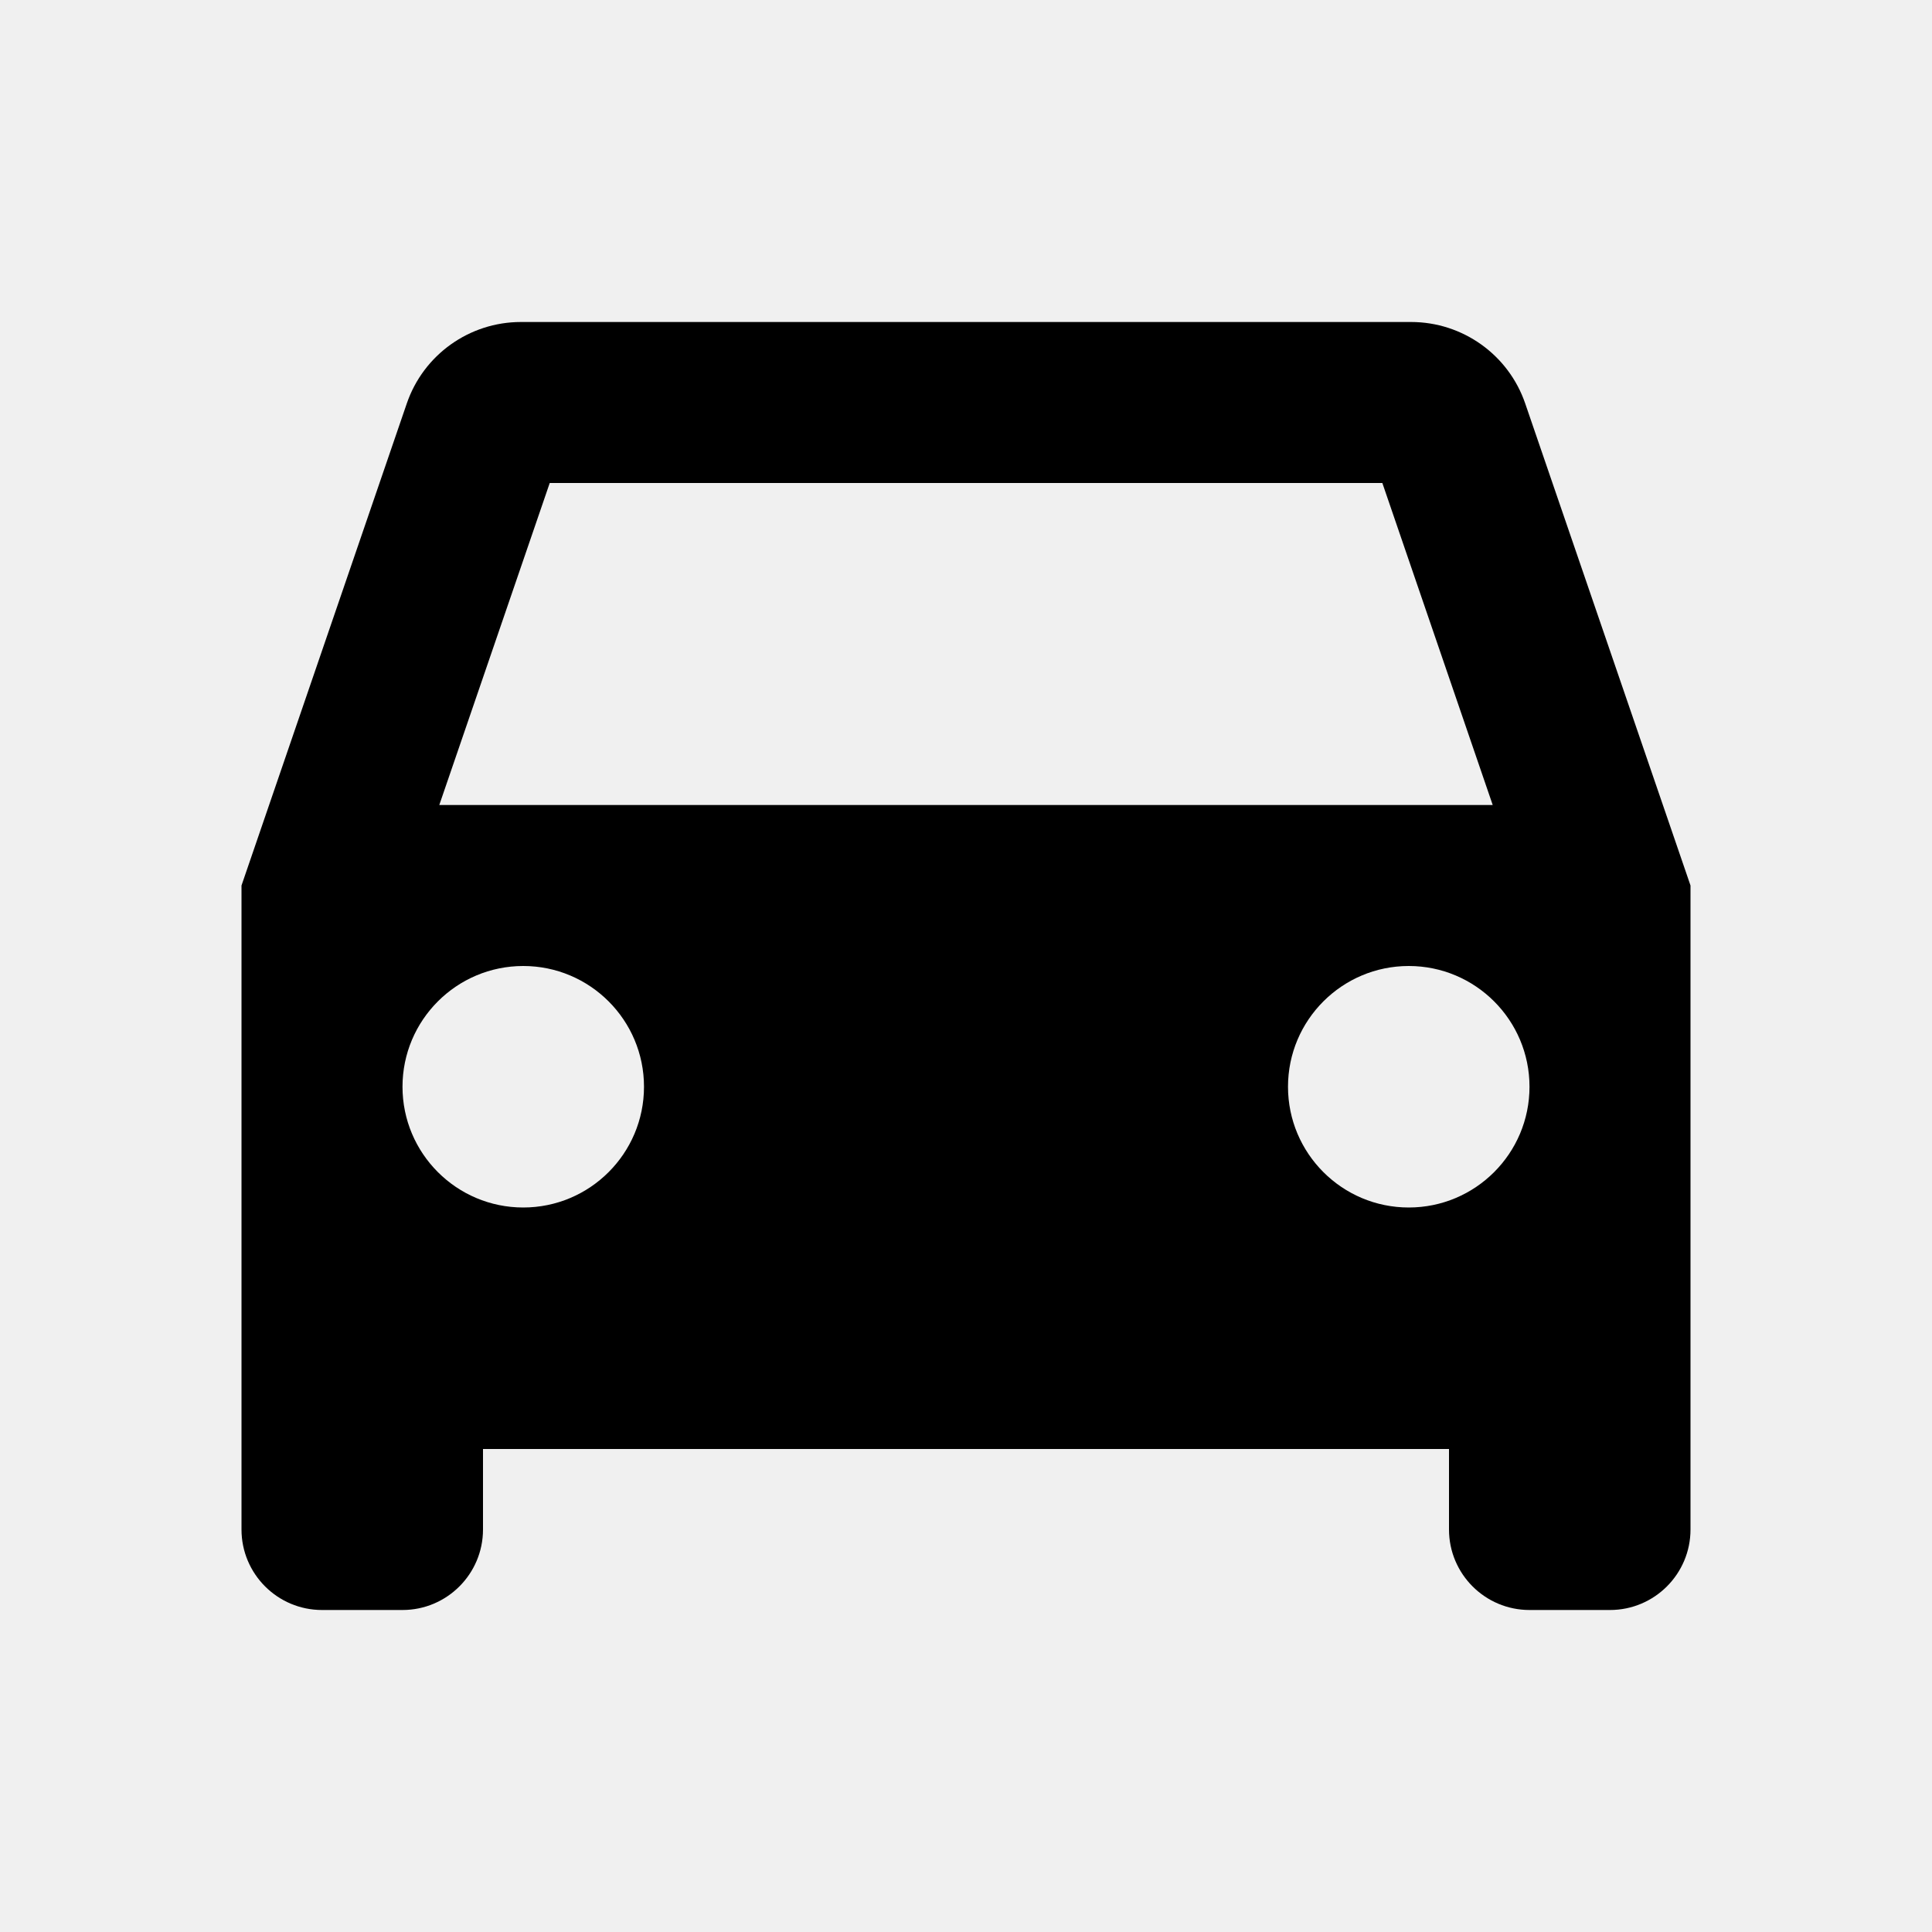
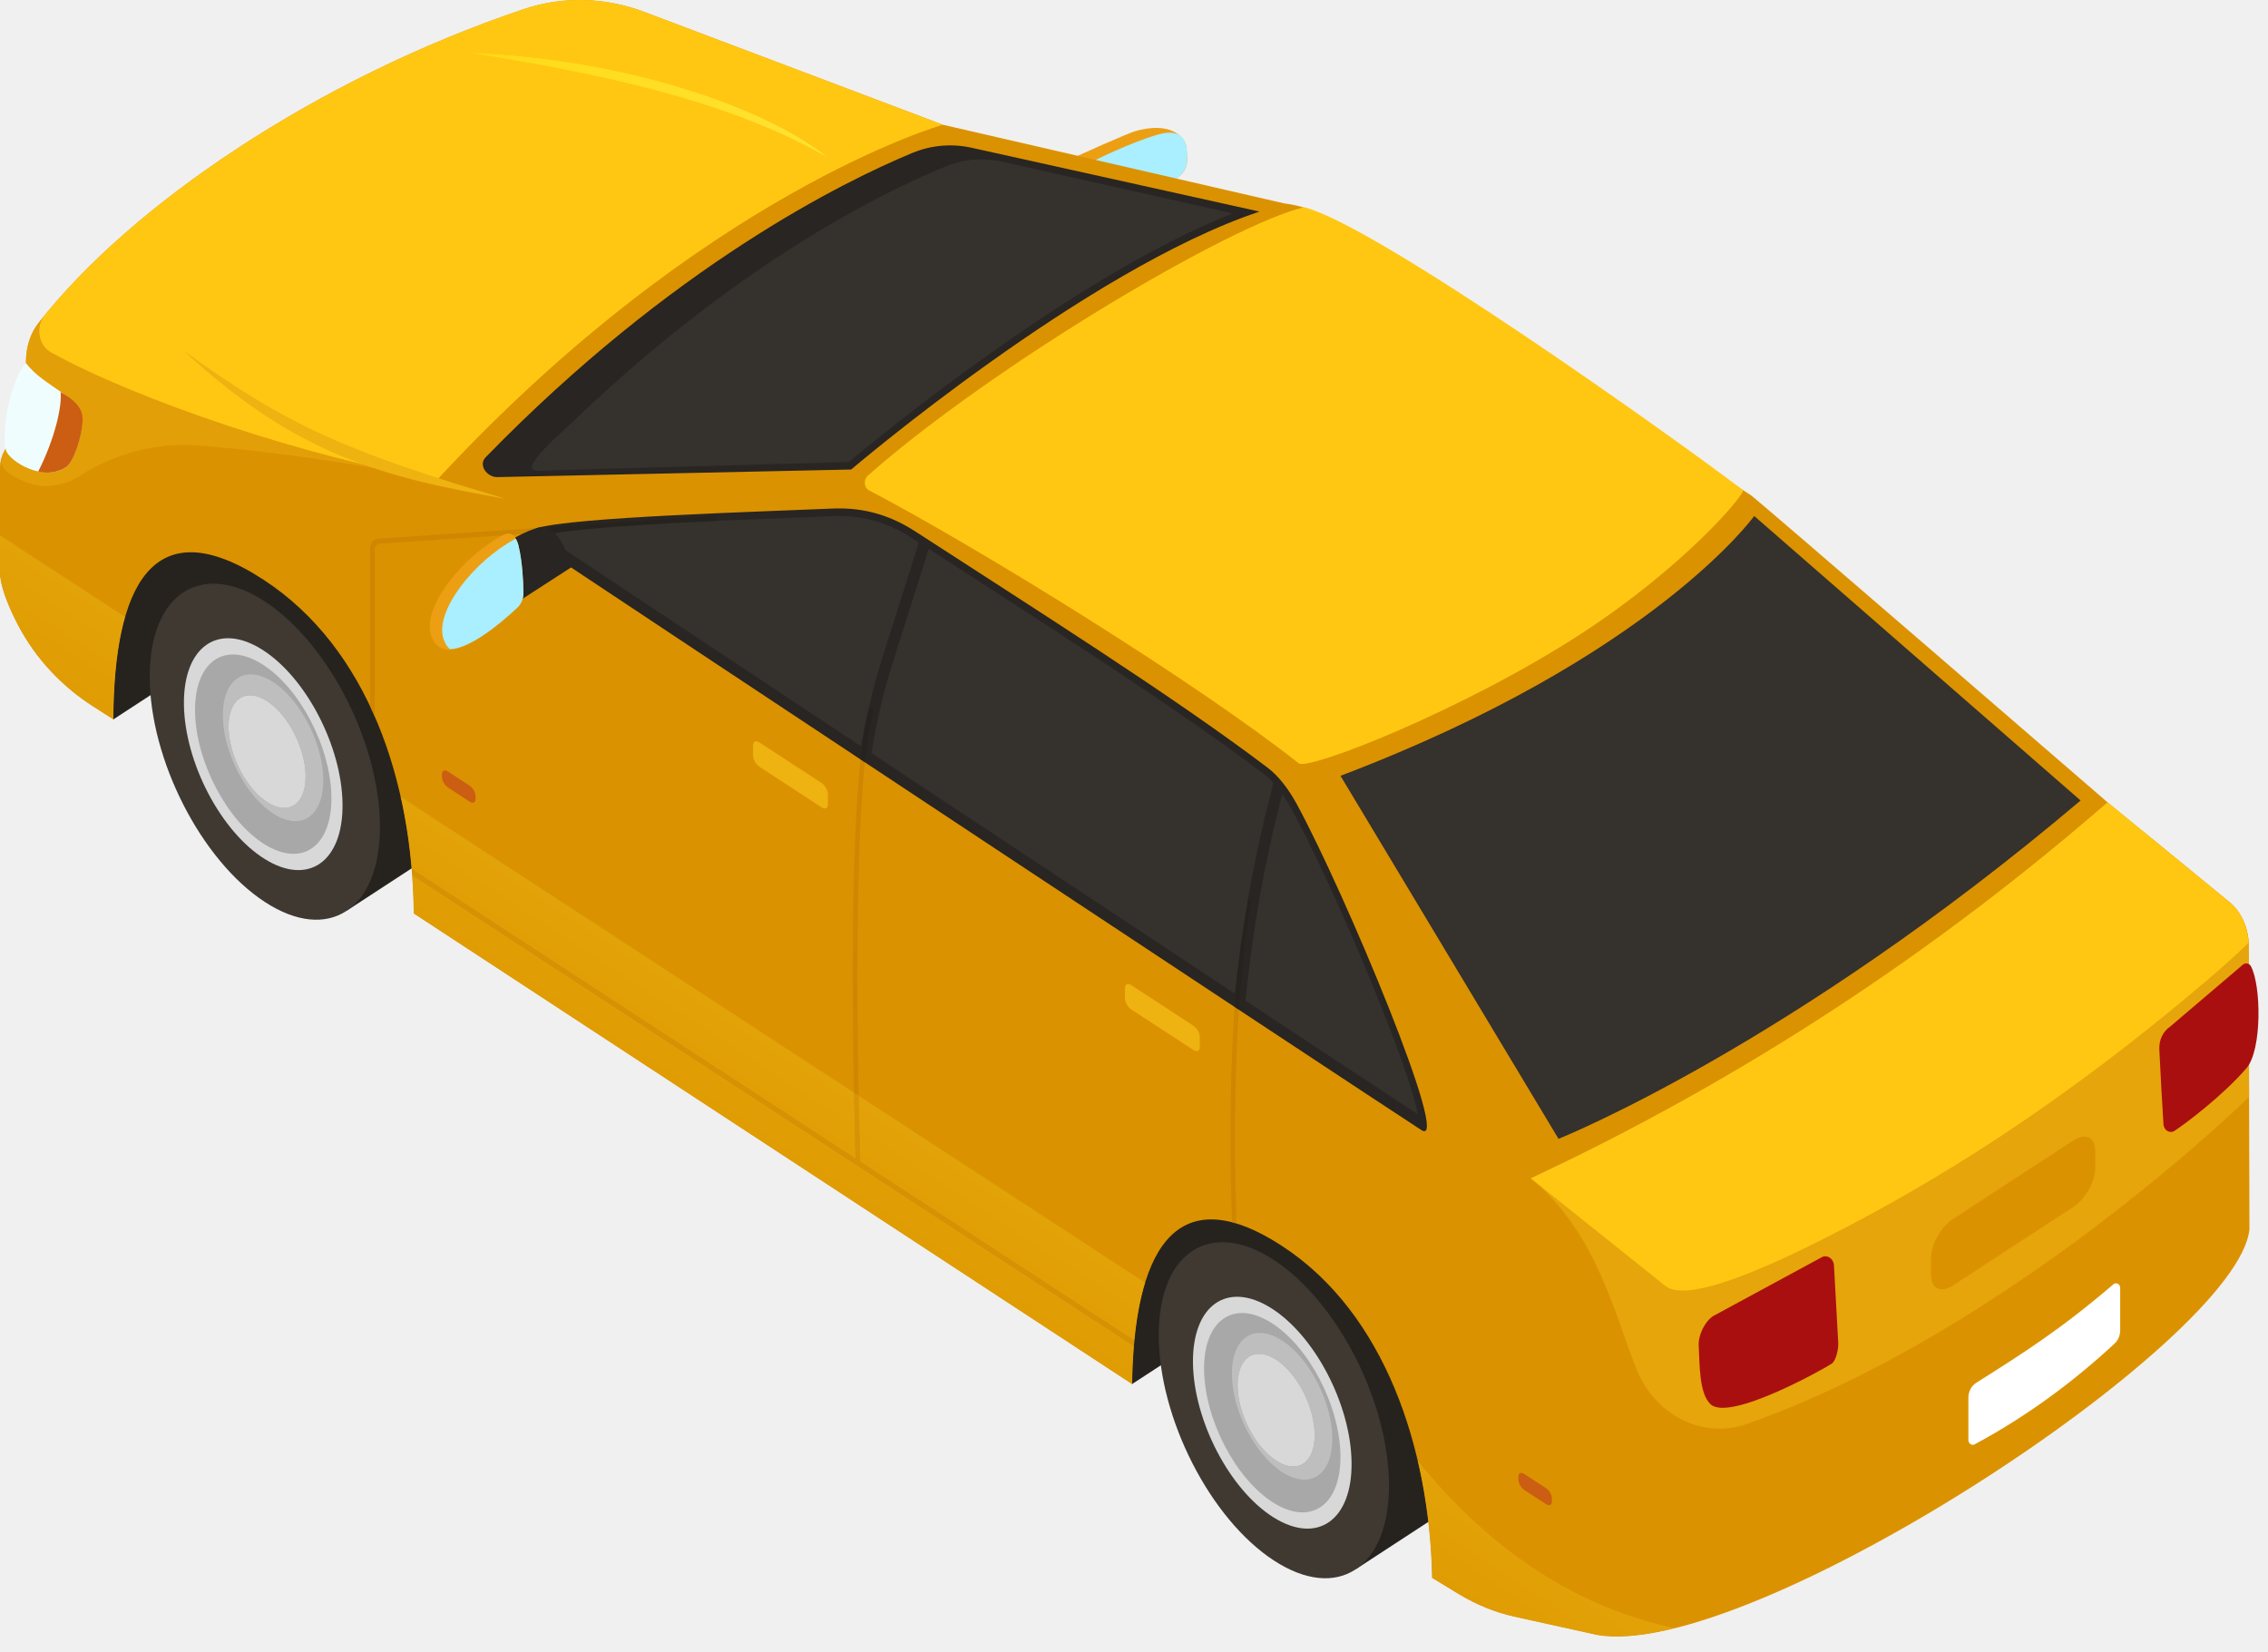
- <svg xmlns="http://www.w3.org/2000/svg" viewBox="0 0 24 24" width="24" height="24" fill="#000000">
-   <path d="M18.947,5.013C18.74,4.407,18.169,4,17.529,4H6.471C5.831,4,5.26,4.407,5.053,5.013L3,11v8c0,0.552,0.448,1,1,1h1 c0.552,0,1-0.448,1-1v-1h12v1c0,0.552,0.448,1,1,1h1c0.552,0,1-0.448,1-1v-8L18.947,5.013z M6.829,6h10.343l1.371,4H5.457L6.829,6z M6.5,15C5.672,15,5,14.328,5,13.5S5.672,12,6.5,12S8,12.672,8,13.5S7.328,15,6.5,15z M17.5,15c-0.828,0-1.5-0.672-1.5-1.5 s0.672-1.5,1.5-1.5s1.5,0.672,1.5,1.5S18.328,15,17.5,15z" fill="#000000" />
+ <svg xmlns="http://www.w3.org/2000/svg" width="103" height="75" viewBox="0 0 103 75" fill="none">
+   <path d="M53.633 7.931C53.817 7.759 53.92 7.51 53.916 7.238C53.911 6.93 53.908 7.098 53.877 6.636C53.78 6.191 53.124 5.489 51.514 5.969C51.277 6.04 48.878 7.076 48.661 7.228C47.053 8.352 50.158 9.821 50.508 9.83C51.386 9.855 52.717 8.785 53.633 7.931Z" fill="#ED9F14" />
+   <path d="M52.577 6.114C51.394 6.454 49.69 7.282 49.552 7.374L50.576 9.807C51.453 9.784 52.737 8.767 53.633 7.931C53.819 7.758 53.92 7.497 53.916 7.225C53.91 6.908 54.038 5.694 52.577 6.114Z" fill="#A9EFFF" />
+   <path d="M8.121 21.102L4.858 23.976L3.925 27.377V29.724L5.148 32.671L16.347 25.362L8.121 21.102Z" fill="#26231F" />
+   <path d="M54.378 51.291L51.115 54.165L50.183 57.567V59.913L51.406 62.861L62.605 55.552L54.378 51.291Z" fill="#26231F" />
+   <path d="M61.125 55.086C59.664 54.133 58.343 54.053 57.395 54.695L54.121 56.831L61.582 71.26L64.855 69.124C65.781 68.498 66.352 67.183 66.352 65.321C66.352 61.553 64.012 56.97 61.125 55.086Z" fill="#26231F" />
+   <path d="M63.08 67.457C63.08 71.227 60.739 72.753 57.852 70.869C54.965 68.986 52.624 64.403 52.624 60.635C52.624 56.865 54.965 55.338 57.852 57.222C60.739 59.106 63.08 63.689 63.08 67.457Z" fill="#3F3932" />
+   <path d="M57.842 68.915C55.853 67.67 54.213 64.532 54.178 61.905C54.144 59.278 55.728 58.156 57.717 59.4C59.706 60.644 61.347 63.783 61.381 66.41C61.416 69.037 59.831 70.159 57.842 68.915Z" fill="#D8D8D8" />
+   <path d="M57.834 68.247C56.124 67.177 54.713 64.479 54.683 62.221C54.653 59.962 56.016 58.997 57.725 60.068C59.436 61.138 60.846 63.835 60.876 66.094C60.906 68.353 59.544 69.317 57.834 68.247Z" fill="#A8A8A8" />
+   <path d="M57.987 66.353C57.02 65.748 56.222 64.224 56.205 62.947C56.188 61.67 56.959 61.126 57.925 61.73C58.891 62.335 59.689 63.859 59.706 65.136C59.723 66.413 58.952 66.958 57.987 66.353Z" fill="#D8D8D8" />
+   <path d="M59.704 65.288C59.66 66.455 58.914 66.933 57.987 66.353C57.02 65.748 56.222 64.224 56.205 62.947C56.188 61.67 56.959 61.126 57.925 61.73C58.437 62.05 58.902 62.63 59.228 63.293C59.373 63.587 59.491 63.898 59.572 64.21C59.654 64.522 59.702 64.836 59.706 65.136L59.704 65.288ZM59.883 62.891C59.459 62.027 58.854 61.272 58.186 60.856C56.927 60.068 55.924 60.777 55.946 62.44C55.968 64.104 57.006 66.09 58.265 66.877C59.473 67.632 60.445 67.01 60.503 65.491L60.505 65.292C60.495 64.51 60.26 63.658 59.883 62.891Z" fill="#BEBEBE" />
+   <path d="M15.3 25.179C13.839 24.226 12.518 24.146 11.57 24.787L8.297 26.924L15.757 41.353L19.03 39.217C19.957 38.59 20.527 37.275 20.527 35.414C20.527 31.646 18.187 27.063 15.3 25.179Z" fill="#26231F" />
+   <path d="M17.255 37.55C17.255 41.319 14.914 42.846 12.027 40.962C9.14 39.078 6.8 34.495 6.8 30.727C6.8 26.958 9.14 25.431 12.027 27.315C14.914 29.199 17.255 33.782 17.255 37.55Z" fill="#3F3932" />
+   <path d="M12.017 39.008C10.028 37.763 8.388 34.625 8.353 31.998C8.319 29.37 9.903 28.249 11.892 29.493C13.881 30.737 15.522 33.876 15.556 36.503C15.59 39.13 14.006 40.252 12.017 39.008Z" fill="#D8D8D8" />
+   <path d="M12.009 38.34C10.299 37.27 8.888 34.572 8.858 32.314C8.828 30.055 10.191 29.09 11.9 30.16C13.611 31.23 15.021 33.928 15.051 36.187C15.081 38.446 13.719 39.41 12.009 38.34Z" fill="#A8A8A8" />
+   <path d="M12.161 36.446C11.195 35.841 10.398 34.316 10.38 33.04C10.363 31.763 11.134 31.219 12.101 31.823C13.066 32.428 13.864 33.952 13.881 35.229C13.898 36.505 13.127 37.05 12.161 36.446Z" fill="#D8D8D8" />
+   <path d="M13.879 35.381C13.835 36.548 13.089 37.026 12.162 36.446C11.195 35.841 10.398 34.316 10.38 33.04C10.363 31.763 11.134 31.219 12.101 31.823C12.612 32.143 13.077 32.723 13.403 33.386C13.548 33.68 13.666 33.991 13.747 34.303C13.829 34.615 13.877 34.929 13.881 35.229L13.879 35.381ZM14.059 32.984C13.633 32.12 13.029 31.365 12.361 30.948C11.102 30.161 10.099 30.87 10.121 32.533C10.143 34.195 11.182 36.182 12.441 36.97C13.649 37.725 14.62 37.103 14.678 35.583L14.681 35.385C14.67 34.603 14.435 33.75 14.059 32.984Z" fill="#BEBEBE" />
+   <path d="M102.123 42.93C102.121 42.194 101.828 41.497 101.324 41.032L95.713 36.437C95.713 36.437 79.824 22.694 79.515 22.491L60.3 9.95C59.698 9.558 59.028 9.316 58.337 9.241L42.82 5.665L29.268 0.545C27.495 -0.125 25.578 -0.188 23.786 0.415C14.404 3.573 5.933 9.31 1.75 14.668C1.317 15.224 1.126 15.969 1.194 16.706C1.249 17.318 1.34 17.927 1.229 18.42C0.927 19.747 0 20.316 0 21.204C0 23.011 0 23.883 0 26.006C0 26.548 0.311 27.408 0.787 28.33C1.605 29.914 2.825 31.185 4.237 32.087L5.148 32.671C5.176 26.715 6.885 23.011 11.97 26.329C16.729 29.435 18.738 35.518 18.789 41.483L51.414 62.857C51.497 57.083 53.231 53.327 58.227 56.588C62.904 59.64 64.92 65.796 65.039 71.659L66.274 72.411C67.056 72.885 67.895 73.224 68.764 73.418L72.504 74.244C79.365 75.51 101.68 60.906 102.157 55.822L102.123 42.93Z" fill="#DB9200" />
+   <path d="M0.088 20.73C0.089 20.727 0.089 20.726 0.09 20.724C0.318 20.105 0.918 19.553 1.188 18.581C0.918 19.557 0.315 20.109 0.088 20.73Z" fill="#F8E0A0" />
+   <path d="M2.105 22.073C1.817 22.073 1.529 22.024 1.25 21.922C0.38 21.602 -0.075 21.193 0.088 20.73C0.315 20.109 0.918 19.557 1.188 18.581C1.188 18.579 1.188 18.579 1.188 18.579C1.189 18.576 1.19 18.572 1.191 18.568C1.191 18.567 1.191 18.567 1.191 18.567C1.195 18.555 1.198 18.544 1.201 18.533C1.201 18.532 1.201 18.531 1.201 18.531C1.202 18.527 1.203 18.525 1.204 18.521C1.204 18.52 1.204 18.519 1.205 18.516C1.205 18.514 1.206 18.51 1.207 18.508C1.207 18.507 1.209 18.506 1.209 18.503C1.21 18.501 1.21 18.497 1.211 18.495C1.211 18.493 1.211 18.492 1.212 18.492C1.213 18.486 1.214 18.48 1.216 18.475C1.216 18.473 1.217 18.47 1.217 18.468C1.218 18.466 1.218 18.463 1.219 18.462C1.219 18.459 1.22 18.457 1.22 18.455C1.221 18.452 1.221 18.45 1.222 18.447C1.222 18.445 1.224 18.441 1.225 18.439C1.225 18.438 1.225 18.435 1.226 18.434C1.227 18.429 1.228 18.424 1.229 18.42C1.267 18.25 1.281 18.067 1.281 17.875C1.281 17.508 1.23 17.108 1.194 16.706C1.128 15.998 1.302 15.283 1.7 14.735C1.716 14.713 1.732 14.691 1.749 14.67C1.839 14.556 1.93 14.441 2.023 14.326C1.605 14.858 1.751 15.692 2.32 16.007C5.898 17.977 12.475 20.282 18.123 21.453C16.014 21.075 12.314 20.471 8.912 20.23C8.716 20.215 8.52 20.209 8.324 20.209C6.677 20.209 5.055 20.698 3.613 21.617C3.149 21.912 2.627 22.073 2.105 22.073Z" fill="#E39F07" />
+   <path d="M78.091 64.883C76.491 64.883 74.966 63.844 74.296 62.124C73.27 59.487 72.447 55.935 69.522 53.516C74.667 50.864 85.349 47.492 89.896 43.72C92.332 41.7 94.916 39.838 97.347 37.774L101.324 41.032C101.34 41.047 101.356 41.061 101.371 41.076C101.846 41.541 102.121 42.217 102.123 42.93L102.14 49.818C102.14 49.818 91.296 60.463 79.329 64.67C78.92 64.814 78.503 64.883 78.091 64.883Z" fill="#E6A50A" />
+   <path d="M19.857 21.782C31.934 8.744 42.82 5.665 42.82 5.665L29.268 0.546C27.494 -0.125 25.578 -0.188 23.786 0.415C14.612 3.503 6.308 9.057 2.034 14.313C1.602 14.844 1.746 15.69 2.32 16.007C6.272 18.182 13.881 20.767 19.857 21.782Z" fill="#FFC712" />
+   <mask id="mask0_1_1780" style="mask-type:luminance" maskUnits="userSpaceOnUse" x="64" y="69" width="2" height="3">
+     <path d="M65.038 71.615C65.02 70.785 64.963 69.948 64.865 69.117C64.867 69.117 64.867 69.117 64.868 69.116C64.964 69.948 65.02 70.785 65.038 71.615Z" fill="white" />
+   </mask>
+   <g mask="url(#mask0_1_1780)">
+     <path d="M65.038 71.615C65.02 70.785 64.963 69.948 64.865 69.117C64.867 69.117 64.867 69.117 64.868 69.116C64.964 69.948 65.02 70.785 65.038 71.615Z" fill="url(#paint0_linear_1_1780)" />
+   </g>
+   <mask id="mask1_1_1780" style="mask-type:luminance" maskUnits="userSpaceOnUse" x="64" y="66" width="1" height="4">
+     <path d="M64.865 69.117C64.756 68.174 64.595 67.238 64.378 66.32C64.38 66.322 64.382 66.323 64.383 66.326C64.598 67.242 64.758 68.177 64.868 69.116C64.867 69.117 64.867 69.117 64.865 69.117Z" fill="white" />
+   </mask>
+   <g mask="url(#mask1_1_1780)">
+     <path d="M64.865 69.117C64.756 68.174 64.595 67.238 64.378 66.32C64.38 66.322 64.382 66.323 64.383 66.326C64.598 67.242 64.758 68.177 64.868 69.116C64.867 69.117 64.867 69.117 64.865 69.117Z" fill="url(#paint1_linear_1_1780)" />
+   </g>
+   <mask id="mask2_1_1780" style="mask-type:luminance" maskUnits="userSpaceOnUse" x="64" y="66" width="13" height="9">
+     <path d="M73.411 74.321C73.09 74.321 72.791 74.296 72.517 74.246C72.513 74.246 72.509 74.246 72.504 74.244L68.765 73.418C67.781 73.177 67.214 72.904 66.274 72.411L65.039 71.659C65.039 71.645 65.038 71.632 65.038 71.618C65.038 71.618 65.038 71.616 65.038 71.615C65.02 70.785 64.964 69.948 64.868 69.116C64.758 68.177 64.598 67.242 64.383 66.326C67.796 70.542 71.711 72.997 76.056 73.941C75.071 74.185 74.177 74.321 73.411 74.321Z" fill="white" />
+   </mask>
+   <g mask="url(#mask2_1_1780)">
+     <path d="M73.411 74.321C73.09 74.321 72.791 74.296 72.517 74.246C72.513 74.246 72.509 74.246 72.504 74.244L68.765 73.418C67.781 73.177 67.214 72.904 66.274 72.411L65.039 71.659C65.039 71.645 65.038 71.632 65.038 71.618C65.038 71.618 65.038 71.616 65.038 71.615C65.02 70.785 64.964 69.948 64.868 69.116C64.758 68.177 64.598 67.242 64.383 66.326C67.796 70.542 71.711 72.997 76.056 73.941C75.071 74.185 74.177 74.321 73.411 74.321Z" fill="url(#paint2_linear_1_1780)" />
+   </g>
+   <mask id="mask3_1_1780" style="mask-type:luminance" maskUnits="userSpaceOnUse" x="18" y="39" width="34" height="24">
+     <path d="M51.413 62.857V62.856L51.414 62.857C51.413 62.857 51.413 62.857 51.413 62.857ZM18.789 41.483C18.789 41.469 18.789 41.457 18.789 41.444C18.789 41.457 18.789 41.471 18.789 41.483ZM18.788 41.394C18.782 40.844 18.758 40.292 18.716 39.741H18.717C18.758 40.292 18.782 40.844 18.788 41.394Z" fill="white" />
+   </mask>
+   <g mask="url(#mask3_1_1780)">
+     <path d="M51.413 62.857V62.856L51.414 62.857C51.413 62.857 51.413 62.857 51.413 62.857ZM18.789 41.483C18.789 41.469 18.789 41.457 18.789 41.444C18.789 41.457 18.789 41.471 18.789 41.483ZM18.788 41.394C18.782 40.844 18.758 40.292 18.716 39.741H18.717C18.758 40.292 18.782 40.844 18.788 41.394Z" fill="url(#paint3_linear_1_1780)" />
+   </g>
+   <mask id="mask4_1_1780" style="mask-type:luminance" maskUnits="userSpaceOnUse" x="51" y="61" width="1" height="2">
+     <path d="M51.413 62.857L51.401 62.849L51.413 62.856M51.434 62.11C51.448 61.776 51.468 61.45 51.494 61.134H51.495C51.468 61.45 51.448 61.776 51.434 62.11Z" fill="white" />
+   </mask>
+   <g mask="url(#mask4_1_1780)">
+     <path d="M51.413 62.857L51.401 62.849L51.413 62.856M51.434 62.11C51.448 61.776 51.468 61.45 51.494 61.134H51.495C51.468 61.45 51.448 61.776 51.434 62.11Z" fill="url(#paint4_linear_1_1780)" />
+   </g>
+   <mask id="mask5_1_1780" style="mask-type:luminance" maskUnits="userSpaceOnUse" x="18" y="39" width="34" height="24">
+     <path d="M51.414 62.857L51.413 62.856L51.401 62.849L18.789 41.483C18.789 41.471 18.789 41.457 18.789 41.444C18.789 41.44 18.789 41.437 18.789 41.433C18.788 41.423 18.788 41.412 18.788 41.403C18.788 41.4 18.788 41.398 18.788 41.394C18.782 40.844 18.758 40.292 18.717 39.741L51.494 61.134C51.468 61.45 51.448 61.776 51.434 62.11C51.423 62.354 51.417 62.603 51.413 62.857" fill="white" />
+   </mask>
+   <g mask="url(#mask5_1_1780)">
+     <path d="M51.414 62.857L51.413 62.856L51.401 62.849L18.789 41.483C18.789 41.471 18.789 41.457 18.789 41.444C18.789 41.44 18.789 41.437 18.789 41.433C18.788 41.423 18.788 41.412 18.788 41.403C18.788 41.4 18.788 41.398 18.788 41.394C18.782 40.844 18.758 40.292 18.717 39.741L51.494 61.134C51.468 61.45 51.448 61.776 51.434 62.11C51.423 62.354 51.417 62.603 51.413 62.857" fill="url(#paint5_linear_1_1780)" />
+   </g>
+   <mask id="mask6_1_1780" style="mask-type:luminance" maskUnits="userSpaceOnUse" x="51" y="58" width="2" height="3">
+     <path d="M51.518 60.883H51.517C51.612 59.9 51.771 59.009 52.007 58.246L52.009 58.247C51.773 59.011 51.613 59.9 51.518 60.883Z" fill="white" />
+   </mask>
+   <g mask="url(#mask6_1_1780)">
+     <path d="M51.518 60.883H51.517C51.612 59.9 51.771 59.009 52.007 58.246L52.009 58.247C51.773 59.011 51.613 59.9 51.518 60.883Z" fill="url(#paint6_linear_1_1780)" />
+   </g>
+   <mask id="mask7_1_1780" style="mask-type:luminance" maskUnits="userSpaceOnUse" x="38" y="49" width="15" height="12">
+     <path d="M51.517 60.883L39.066 52.756C39.057 52.483 39.024 51.356 38.993 49.752L52.007 58.246C51.771 59.009 51.612 59.9 51.517 60.883Z" fill="white" />
+   </mask>
+   <g mask="url(#mask7_1_1780)">
+     <path d="M51.517 60.883L39.066 52.756C39.057 52.483 39.024 51.356 38.993 49.752L52.007 58.246C51.771 59.009 51.612 59.9 51.517 60.883Z" fill="url(#paint7_linear_1_1780)" />
+   </g>
+   <mask id="mask8_1_1780" style="mask-type:luminance" maskUnits="userSpaceOnUse" x="18" y="39" width="1" height="1">
+     <path d="M18.696 39.461H18.694C18.694 39.453 18.693 39.445 18.692 39.438H18.694C18.694 39.445 18.695 39.453 18.696 39.461Z" fill="white" />
+   </mask>
+   <g mask="url(#mask8_1_1780)">
+     <path d="M18.696 39.461H18.694C18.694 39.453 18.693 39.445 18.692 39.438H18.694C18.694 39.445 18.695 39.453 18.696 39.461Z" fill="url(#paint8_linear_1_1780)" />
+   </g>
+   <mask id="mask9_1_1780" style="mask-type:luminance" maskUnits="userSpaceOnUse" x="18" y="36" width="1" height="4">
+     <path d="M18.692 39.438C18.596 38.336 18.43 37.242 18.191 36.175L18.196 36.179C18.435 37.244 18.599 38.336 18.694 39.438H18.692Z" fill="white" />
+   </mask>
+   <g mask="url(#mask9_1_1780)">
+     <path d="M18.692 39.438C18.596 38.336 18.43 37.242 18.191 36.175L18.196 36.179C18.435 37.244 18.599 38.336 18.694 39.438H18.692Z" fill="url(#paint9_linear_1_1780)" />
+   </g>
+   <mask id="mask10_1_1780" style="mask-type:luminance" maskUnits="userSpaceOnUse" x="18" y="36" width="21" height="17">
+     <path d="M38.858 52.62L18.696 39.461C18.695 39.453 18.694 39.445 18.694 39.438C18.599 38.336 18.435 37.244 18.196 36.179L38.784 49.615C38.813 51.082 38.844 52.175 38.858 52.62Z" fill="white" />
+   </mask>
+   <g mask="url(#mask10_1_1780)">
+     <path d="M38.858 52.62L18.696 39.461C18.695 39.453 18.694 39.445 18.694 39.438C18.599 38.336 18.435 37.244 18.196 36.179L38.784 49.615C38.813 51.082 38.844 52.175 38.858 52.62Z" fill="url(#paint10_linear_1_1780)" />
+   </g>
+   <mask id="mask11_1_1780" style="mask-type:luminance" maskUnits="userSpaceOnUse" x="5" y="28" width="1" height="5">
+     <path d="M5.151 32.374C5.175 30.692 5.34 29.2 5.683 28.012L5.686 28.014C5.343 29.204 5.176 30.691 5.151 32.374Z" fill="white" />
+   </mask>
+   <g mask="url(#mask11_1_1780)">
+     <path d="M5.151 32.374C5.175 30.692 5.34 29.2 5.683 28.012L5.686 28.014C5.343 29.204 5.176 30.691 5.151 32.374Z" fill="url(#paint11_linear_1_1780)" />
+   </g>
+   <mask id="mask12_1_1780" style="mask-type:luminance" maskUnits="userSpaceOnUse" x="0" y="24" width="6" height="9">
+     <path d="M5.148 32.671L4.237 32.087C3.023 31.312 1.951 30.264 1.155 28.98C1.025 28.769 0.902 28.553 0.787 28.33C0.7 28.161 0.618 27.994 0.543 27.83C0.208 27.103 0 26.447 0 26.006C0 25.334 0 24.794 0 24.303L5.683 28.012C5.34 29.2 5.175 30.692 5.151 32.374C5.151 32.376 5.151 32.378 5.151 32.38C5.151 32.391 5.151 32.402 5.151 32.414C5.15 32.42 5.15 32.425 5.15 32.431C5.15 32.436 5.15 32.44 5.15 32.444C5.15 32.484 5.149 32.526 5.149 32.567V32.568C5.149 32.582 5.149 32.596 5.149 32.609C5.149 32.613 5.149 32.616 5.149 32.62C5.149 32.626 5.149 32.632 5.149 32.638C5.149 32.649 5.148 32.66 5.148 32.671Z" fill="white" />
+   </mask>
+   <g mask="url(#mask12_1_1780)">
+     <path d="M5.148 32.671L4.237 32.087C3.023 31.312 1.951 30.264 1.155 28.98C1.025 28.769 0.902 28.553 0.787 28.33C0.7 28.161 0.618 27.994 0.543 27.83C0.208 27.103 0 26.447 0 26.006C0 25.334 0 24.794 0 24.303L5.683 28.012C5.34 29.2 5.175 30.692 5.151 32.374C5.151 32.376 5.151 32.378 5.151 32.38C5.151 32.391 5.151 32.402 5.151 32.414C5.15 32.42 5.15 32.425 5.15 32.431C5.15 32.436 5.15 32.44 5.15 32.444C5.15 32.484 5.149 32.526 5.149 32.567V32.568C5.149 32.582 5.149 32.596 5.149 32.609C5.149 32.613 5.149 32.616 5.149 32.62C5.149 32.626 5.149 32.632 5.149 32.638C5.149 32.649 5.148 32.66 5.148 32.671Z" fill="url(#paint12_linear_1_1780)" />
+   </g>
+   <path d="M59.23 9.411C55.955 10.164 45.133 16.558 39.425 21.588C39.207 21.779 39.227 22.143 39.477 22.274C44.394 24.848 54.413 31.042 58.979 34.665C59.416 35.012 66.474 32.246 71.799 28.786C76.509 25.726 79.322 22.384 79.15 22.253C76.076 19.916 62.523 10.242 59.23 9.411Z" fill="#FFC712" />
+   <path d="M101.324 41.032L95.713 36.437C87.993 43.144 79.331 48.905 69.522 53.516L75.657 58.42C76.545 59.055 79.286 58.034 82.72 56.311C88.297 53.51 93.318 50.167 98.275 46.144C101.258 43.724 102.112 42.817 102.112 42.817C102.082 42.124 101.802 41.473 101.324 41.032Z" fill="#FFC712" />
+   <path d="M22.579 21.668L38.656 21.323C38.656 21.323 49.306 12.239 57.201 9.609L44.136 6.712C43.234 6.512 42.301 6.587 41.438 6.944C38.363 8.217 30.552 12.035 22.056 20.767C21.709 21.124 22.112 21.668 22.579 21.668Z" fill="#282523" />
+   <path d="M24.341 21.371C24.067 21.331 24.112 21.141 24.316 20.868C24.789 20.23 25.397 19.745 25.954 19.209C28.24 17.01 30.651 14.975 33.18 13.146C35.072 11.78 37.03 10.527 39.054 9.429C40.327 8.737 41.627 8.101 42.954 7.554C43.467 7.343 44.006 7.235 44.559 7.235C44.869 7.235 45.181 7.27 45.488 7.336L55.984 9.691C48.642 12.586 39.501 20.183 38.552 20.98L38.214 20.99C37.057 21.023 35.899 21.055 34.741 21.088C33.023 21.135 31.306 21.183 29.588 21.232C28.178 21.272 26.769 21.311 25.36 21.35C25.045 21.359 24.721 21.395 24.406 21.377L24.341 21.371Z" fill="#35312D" />
+   <path d="M37.78 23.097C38.907 23.047 40.186 23.238 41.569 24.135C46.939 27.62 53.312 31.635 57.579 34.873C58.039 35.223 58.498 35.794 58.893 36.519C61.094 40.563 65.964 52.244 64.549 51.321C60.093 48.413 29.135 27.912 24.678 24.937C23.991 24.48 24.191 24.042 24.399 23.98C26.069 23.484 34.456 23.243 37.78 23.097Z" fill="#282523" />
+   <path d="M60.877 35.233L70.779 51.72C70.779 51.72 81.278 47.535 94.489 36.354L79.667 23.434C79.667 23.434 75.073 29.844 60.877 35.233Z" fill="#35312D" />
+   <path d="M51.499 61.137L51.495 61.134C51.502 61.05 51.509 60.966 51.517 60.883L51.518 60.884L51.499 61.137Z" fill="#24201A" />
+   <path d="M38.993 49.752L38.784 49.615C38.705 45.51 38.652 38.472 39.083 34.491C39.147 34.534 39.21 34.577 39.276 34.619C38.86 38.622 38.917 45.703 38.993 49.752Z" fill="#CF8600" />
+   <path d="M18.716 39.741L18.712 39.738L18.692 39.458L18.694 39.461C18.702 39.554 18.709 39.647 18.716 39.741Z" fill="#F2EAD4" />
+   <mask id="mask13_1_1780" style="mask-type:luminance" maskUnits="userSpaceOnUse" x="18" y="39" width="1" height="1">
+     <path d="M18.717 39.741H18.716C18.709 39.647 18.702 39.554 18.694 39.461H18.696C18.703 39.555 18.71 39.648 18.717 39.741Z" fill="white" />
+   </mask>
+   <g mask="url(#mask13_1_1780)">
+     <path d="M18.717 39.741H18.716C18.709 39.647 18.702 39.554 18.694 39.461H18.696C18.703 39.555 18.71 39.648 18.717 39.741Z" fill="url(#paint13_linear_1_1780)" />
+   </g>
+   <mask id="mask14_1_1780" style="mask-type:luminance" maskUnits="userSpaceOnUse" x="51" y="60" width="1" height="2">
+     <path d="M51.495 61.134H51.494C51.502 61.05 51.509 60.965 51.516 60.883H51.517C51.509 60.966 51.502 61.05 51.495 61.134Z" fill="white" />
+   </mask>
+   <g mask="url(#mask14_1_1780)">
+     <path d="M51.495 61.134H51.494C51.502 61.05 51.509 60.965 51.516 60.883H51.517C51.509 60.966 51.502 61.05 51.495 61.134Z" fill="url(#paint14_linear_1_1780)" />
+   </g>
+   <mask id="mask15_1_1780" style="mask-type:luminance" maskUnits="userSpaceOnUse" x="18" y="39" width="34" height="23">
+     <path d="M51.494 61.134L18.717 39.741C18.711 39.648 18.703 39.555 18.696 39.461L38.858 52.62C38.844 52.175 38.813 51.082 38.784 49.615L38.993 49.752C39.024 51.356 39.057 52.483 39.066 52.756L51.517 60.883C51.509 60.965 51.502 61.05 51.494 61.134Z" fill="white" />
+   </mask>
+   <g mask="url(#mask15_1_1780)">
+     <path d="M51.494 61.134L18.717 39.741C18.711 39.648 18.703 39.555 18.696 39.461L38.858 52.62C38.844 52.175 38.813 51.082 38.784 49.615L38.993 49.752C39.024 51.356 39.057 52.483 39.066 52.756L51.517 60.883C51.509 60.965 51.502 61.05 51.494 61.134Z" fill="url(#paint15_linear_1_1780)" />
+   </g>
+   <path d="M56.074 55.557L55.954 55.521C55.954 55.517 55.954 55.512 55.954 55.509C55.999 55.521 56.045 55.533 56.091 55.546L56.074 55.557Z" fill="#24201A" />
+   <path d="M56.16 55.582L56.074 55.557L56.091 55.546C56.113 55.552 56.137 55.559 56.159 55.567C56.159 55.572 56.159 55.578 56.16 55.582Z" fill="#24201A" />
+   <path d="M56.159 55.567C56.137 55.559 56.113 55.552 56.091 55.546C56.045 55.533 55.999 55.521 55.954 55.509C55.897 54.047 55.781 49.956 56.07 45.731C56.135 45.775 56.201 45.818 56.265 45.861C55.984 50.096 56.104 54.179 56.159 55.567Z" fill="#CF8600" />
+   <path d="M17.018 32.555C16.953 32.403 16.886 32.253 16.815 32.104V32.089C16.885 32.237 16.953 32.388 17.018 32.539V32.555Z" fill="#24201A" />
+   <path d="M17.018 32.539C16.953 32.388 16.885 32.237 16.815 32.089V24.867C16.815 24.659 16.959 24.483 17.143 24.466L24.411 23.976C24.407 23.977 24.404 23.979 24.399 23.98C24.314 24.005 24.23 24.094 24.208 24.22L17.159 24.695L17.018 24.867V32.539Z" fill="#CF8600" />
+   <path d="M56.265 45.861C56.201 45.818 56.135 45.775 56.07 45.731C56.182 44.092 56.355 42.431 56.615 40.897L56.735 40.805L56.816 40.939C56.55 42.5 56.377 44.192 56.265 45.861ZM39.276 34.619C39.21 34.577 39.147 34.534 39.083 34.491C39.19 33.503 39.327 32.703 39.501 32.184L39.632 32.117L39.691 32.265C39.518 32.785 39.382 33.602 39.276 34.619ZM24.208 24.22C24.23 24.094 24.314 24.005 24.399 23.98C24.404 23.979 24.407 23.977 24.411 23.976L32.517 23.429L32.626 23.536L32.533 23.659L24.208 24.22Z" fill="#26221D" />
+   <path d="M40.555 30.05C40.119 31.424 39.8 32.813 39.574 34.204C45.116 37.874 51.22 41.915 56.081 45.127C56.396 42.132 56.91 39.137 57.676 36.172L57.834 35.562C57.692 35.408 57.551 35.268 57.41 35.16C53.864 32.47 48.854 29.239 44.201 26.234L42.179 24.926L40.555 30.05ZM64.384 50.6C64.098 48.73 60.758 40.604 58.633 36.7C58.508 36.469 58.372 36.261 58.234 36.064L58.164 36.334C57.385 39.35 56.868 42.399 56.561 45.444C60.195 47.845 63.072 49.743 64.384 50.6ZM39.105 33.893C32.57 29.564 26.909 25.808 25.174 24.65C24.897 24.466 24.848 24.325 24.85 24.298C26.181 23.919 32.068 23.666 35.789 23.523L37.792 23.442C37.894 23.437 37.998 23.434 38.102 23.434C39.295 23.434 40.379 23.761 41.417 24.434L41.731 24.637L40.076 29.857C39.654 31.191 39.336 32.539 39.105 33.893Z" fill="#35312D" />
+   <path d="M24.541 23.942C23.841 24.094 22.949 24.647 22.672 24.926L23.079 27.615L25.931 25.772C26.027 25.695 25.364 23.765 24.541 23.942Z" fill="#282523" />
+   <path d="M23.488 27.604C23.674 27.432 23.776 27.183 23.772 26.912C23.765 26.396 23.723 25.507 23.549 24.786C23.451 24.379 23.245 24.085 22.836 24.304C20.97 25.306 19.148 27.596 19.584 28.87C20.114 30.414 22.207 28.8 23.488 27.604Z" fill="#ED9F14" />
+   <path d="M23.772 26.912C23.765 26.396 23.723 25.507 23.549 24.786C23.519 24.661 23.474 24.555 23.421 24.463C21.533 25.471 19.711 27.76 20.147 29.034C20.217 29.235 20.314 29.378 20.432 29.481C21.309 29.458 22.592 28.44 23.488 27.604C23.674 27.432 23.776 27.183 23.772 26.912Z" fill="#A9EFFF" />
+   <path d="M101.875 43.797C101.995 43.718 102.153 43.75 102.226 43.885C102.697 44.762 102.729 47.69 102.025 48.508C100.928 49.781 99.223 51.051 98.757 51.356C98.539 51.497 98.27 51.335 98.252 51.053C98.201 50.224 98.112 48.713 98.064 47.647C98.046 47.228 98.235 46.837 98.554 46.624L101.875 43.797Z" fill="#AA0F0F" />
+   <path d="M83.289 57.471L83.483 60.984C83.498 61.247 83.39 61.782 83.195 61.924C82.938 62.11 78.543 64.59 77.68 63.77C77.171 63.285 77.192 62.036 77.145 61.118C77.12 60.627 77.423 60.019 77.8 59.769L82.697 57.117C82.95 56.949 83.271 57.141 83.289 57.471Z" fill="#AA0F0F" />
+   <path d="M3.001 21.217C3.354 20.979 3.735 19.63 3.723 19.188C3.69 17.931 2.046 17.639 1.182 16.491C0.456 17.234 0.04 19.773 0.272 20.456C0.449 20.973 1.988 21.897 3.001 21.217Z" fill="#F0FDFF" />
+   <path d="M2.751 17.804C2.829 18.438 2.481 19.955 1.737 21.41C2.147 21.532 2.659 21.446 3 21.217C3.354 20.979 3.753 19.731 3.753 19.038C3.753 18.468 3.298 18.121 2.751 17.804Z" fill="#CB5E12" />
+   <path d="M54.2 47.688L51.375 45.844C51.216 45.74 51.086 45.51 51.086 45.328V44.876C51.086 44.695 51.216 44.634 51.375 44.738L54.2 46.582C54.361 46.686 54.49 46.917 54.49 47.097V47.55C54.49 47.73 54.361 47.792 54.2 47.688Z" fill="#EEB211" />
+   <path d="M37.312 36.666L34.487 34.822C34.328 34.718 34.199 34.487 34.199 34.307V33.854C34.199 33.674 34.328 33.611 34.487 33.716L37.312 35.559C37.472 35.663 37.602 35.894 37.602 36.075V36.527C37.602 36.709 37.472 36.77 37.312 36.666Z" fill="#EEB211" />
+   <path d="M21.334 36.41L20.337 35.76C20.192 35.666 20.073 35.455 20.073 35.291V35.161C20.073 34.996 20.192 34.941 20.337 35.035L21.334 35.685C21.478 35.781 21.597 35.99 21.597 36.155V36.284C21.597 36.449 21.478 36.505 21.334 36.41Z" fill="#CB5E12" />
+   <path d="M70.216 68.312L69.22 67.663C69.075 67.568 68.957 67.358 68.957 67.193V67.065C68.957 66.9 69.075 66.843 69.22 66.938L70.216 67.588C70.361 67.683 70.479 67.894 70.479 68.059V68.187C70.479 68.351 70.361 68.408 70.216 68.312Z" fill="#CB5E12" />
+   <path d="M94.159 54.812L88.693 58.379C88.143 58.738 87.697 58.525 87.697 57.903V57.137C87.697 56.515 88.143 55.72 88.693 55.361L94.159 51.794C94.708 51.435 95.155 51.648 95.155 52.269V53.036C95.155 53.657 94.708 54.452 94.159 54.812Z" fill="#DB9200" />
+   <path d="M95.976 58.328C93.633 60.339 91.89 61.451 89.75 62.799C89.531 62.936 89.393 63.197 89.393 63.479V65.396C89.393 65.556 89.544 65.665 89.673 65.596C92.043 64.329 94.185 62.735 96.037 61.013C96.197 60.864 96.288 60.645 96.288 60.411C96.288 59.911 96.288 59.018 96.288 58.488C96.288 58.31 96.102 58.22 95.976 58.328Z" fill="white" />
+   <path d="M8.297 15.892C13.502 20.71 17.434 21.683 22.969 22.655C15.949 20.579 13.068 19.374 8.297 15.892Z" fill="#EEB211" />
+   <mask id="mask16_1_1780" style="mask-type:luminance" maskUnits="userSpaceOnUse" x="21" y="2" width="17" height="6">
+     <path d="M37.635 7.182C32.615 4.269 25.925 3.164 21.297 2.391C28.508 2.673 34.865 4.918 37.635 7.182Z" fill="white" />
+   </mask>
+   <g mask="url(#mask16_1_1780)">
+     <path d="M37.635 7.182C32.615 4.269 25.925 3.164 21.297 2.391C28.508 2.673 34.865 4.918 37.635 7.182Z" fill="url(#paint16_linear_1_1780)" />
+   </g>
+   <defs>
+     <linearGradient id="paint0_linear_1_1780" x1="38.028" y1="49.122" x2="34.358" y2="54.744" gradientUnits="userSpaceOnUse">
+       <stop stop-color="#FFF4D4" />
+       <stop offset="1" stop-color="#DFD9CC" />
+     </linearGradient>
+     <linearGradient id="paint1_linear_1_1780" x1="38.027" y1="49.122" x2="34.358" y2="54.744" gradientUnits="userSpaceOnUse">
+       <stop stop-color="#514626" />
+       <stop offset="1" stop-color="#372E1F" />
+     </linearGradient>
+     <linearGradient id="paint2_linear_1_1780" x1="38.028" y1="49.122" x2="34.358" y2="54.744" gradientUnits="userSpaceOnUse">
+       <stop stop-color="#E2A308" />
+       <stop offset="1" stop-color="#DE9800" />
+     </linearGradient>
+     <linearGradient id="paint3_linear_1_1780" x1="38.028" y1="49.122" x2="34.358" y2="54.744" gradientUnits="userSpaceOnUse">
+       <stop stop-color="#FFF4D4" />
+       <stop offset="1" stop-color="#DFD9CC" />
+     </linearGradient>
+     <linearGradient id="paint4_linear_1_1780" x1="38.029" y1="49.122" x2="34.36" y2="54.743" gradientUnits="userSpaceOnUse">
+       <stop stop-color="#514626" />
+       <stop offset="1" stop-color="#372E1F" />
+     </linearGradient>
+     <linearGradient id="paint5_linear_1_1780" x1="38.028" y1="49.122" x2="34.358" y2="54.744" gradientUnits="userSpaceOnUse">
+       <stop stop-color="#E2A308" />
+       <stop offset="1" stop-color="#DE9800" />
+     </linearGradient>
+     <linearGradient id="paint6_linear_1_1780" x1="38.028" y1="49.122" x2="34.359" y2="54.743" gradientUnits="userSpaceOnUse">
+       <stop stop-color="#514626" />
+       <stop offset="1" stop-color="#372E1F" />
+     </linearGradient>
+     <linearGradient id="paint7_linear_1_1780" x1="38.028" y1="49.122" x2="34.358" y2="54.744" gradientUnits="userSpaceOnUse">
+       <stop stop-color="#E2A308" />
+       <stop offset="1" stop-color="#DE9800" />
+     </linearGradient>
+     <linearGradient id="paint8_linear_1_1780" x1="38.046" y1="49.125" x2="34.377" y2="54.751" gradientUnits="userSpaceOnUse">
+       <stop stop-color="#FFF4D4" />
+       <stop offset="1" stop-color="#DFD9CC" />
+     </linearGradient>
+     <linearGradient id="paint9_linear_1_1780" x1="38.027" y1="49.122" x2="34.358" y2="54.743" gradientUnits="userSpaceOnUse">
+       <stop stop-color="#514626" />
+       <stop offset="1" stop-color="#372E1F" />
+     </linearGradient>
+     <linearGradient id="paint10_linear_1_1780" x1="38.028" y1="49.122" x2="34.358" y2="54.744" gradientUnits="userSpaceOnUse">
+       <stop stop-color="#E2A308" />
+       <stop offset="1" stop-color="#DE9800" />
+     </linearGradient>
+     <linearGradient id="paint11_linear_1_1780" x1="38.028" y1="49.122" x2="34.359" y2="54.744" gradientUnits="userSpaceOnUse">
+       <stop stop-color="#514626" />
+       <stop offset="1" stop-color="#372E1F" />
+     </linearGradient>
+     <linearGradient id="paint12_linear_1_1780" x1="38.028" y1="49.122" x2="34.358" y2="54.744" gradientUnits="userSpaceOnUse">
+       <stop stop-color="#E2A308" />
+       <stop offset="1" stop-color="#DE9800" />
+     </linearGradient>
+     <linearGradient id="paint13_linear_1_1780" x1="37.749" y1="49.122" x2="34.059" y2="54.694" gradientUnits="userSpaceOnUse">
+       <stop stop-color="#F2E0B1" />
+       <stop offset="1" stop-color="#D4C7AA" />
+     </linearGradient>
+     <linearGradient id="paint14_linear_1_1780" x1="38.206" y1="49.122" x2="34.518" y2="54.699" gradientUnits="userSpaceOnUse">
+       <stop stop-color="#4D4020" />
+       <stop offset="1" stop-color="#342A1A" />
+     </linearGradient>
+     <linearGradient id="paint15_linear_1_1780" x1="38.028" y1="49.122" x2="34.358" y2="54.744" gradientUnits="userSpaceOnUse">
+       <stop stop-color="#D69607" />
+       <stop offset="1" stop-color="#D28C00" />
+     </linearGradient>
+     <linearGradient id="paint16_linear_1_1780" x1="22.455" y1="7.027" x2="36.705" y2="3.464" gradientUnits="userSpaceOnUse">
+       <stop stop-color="#FFDA15" />
+       <stop offset="1" stop-color="#FFE232" />
+     </linearGradient>
+   </defs>
</svg>
